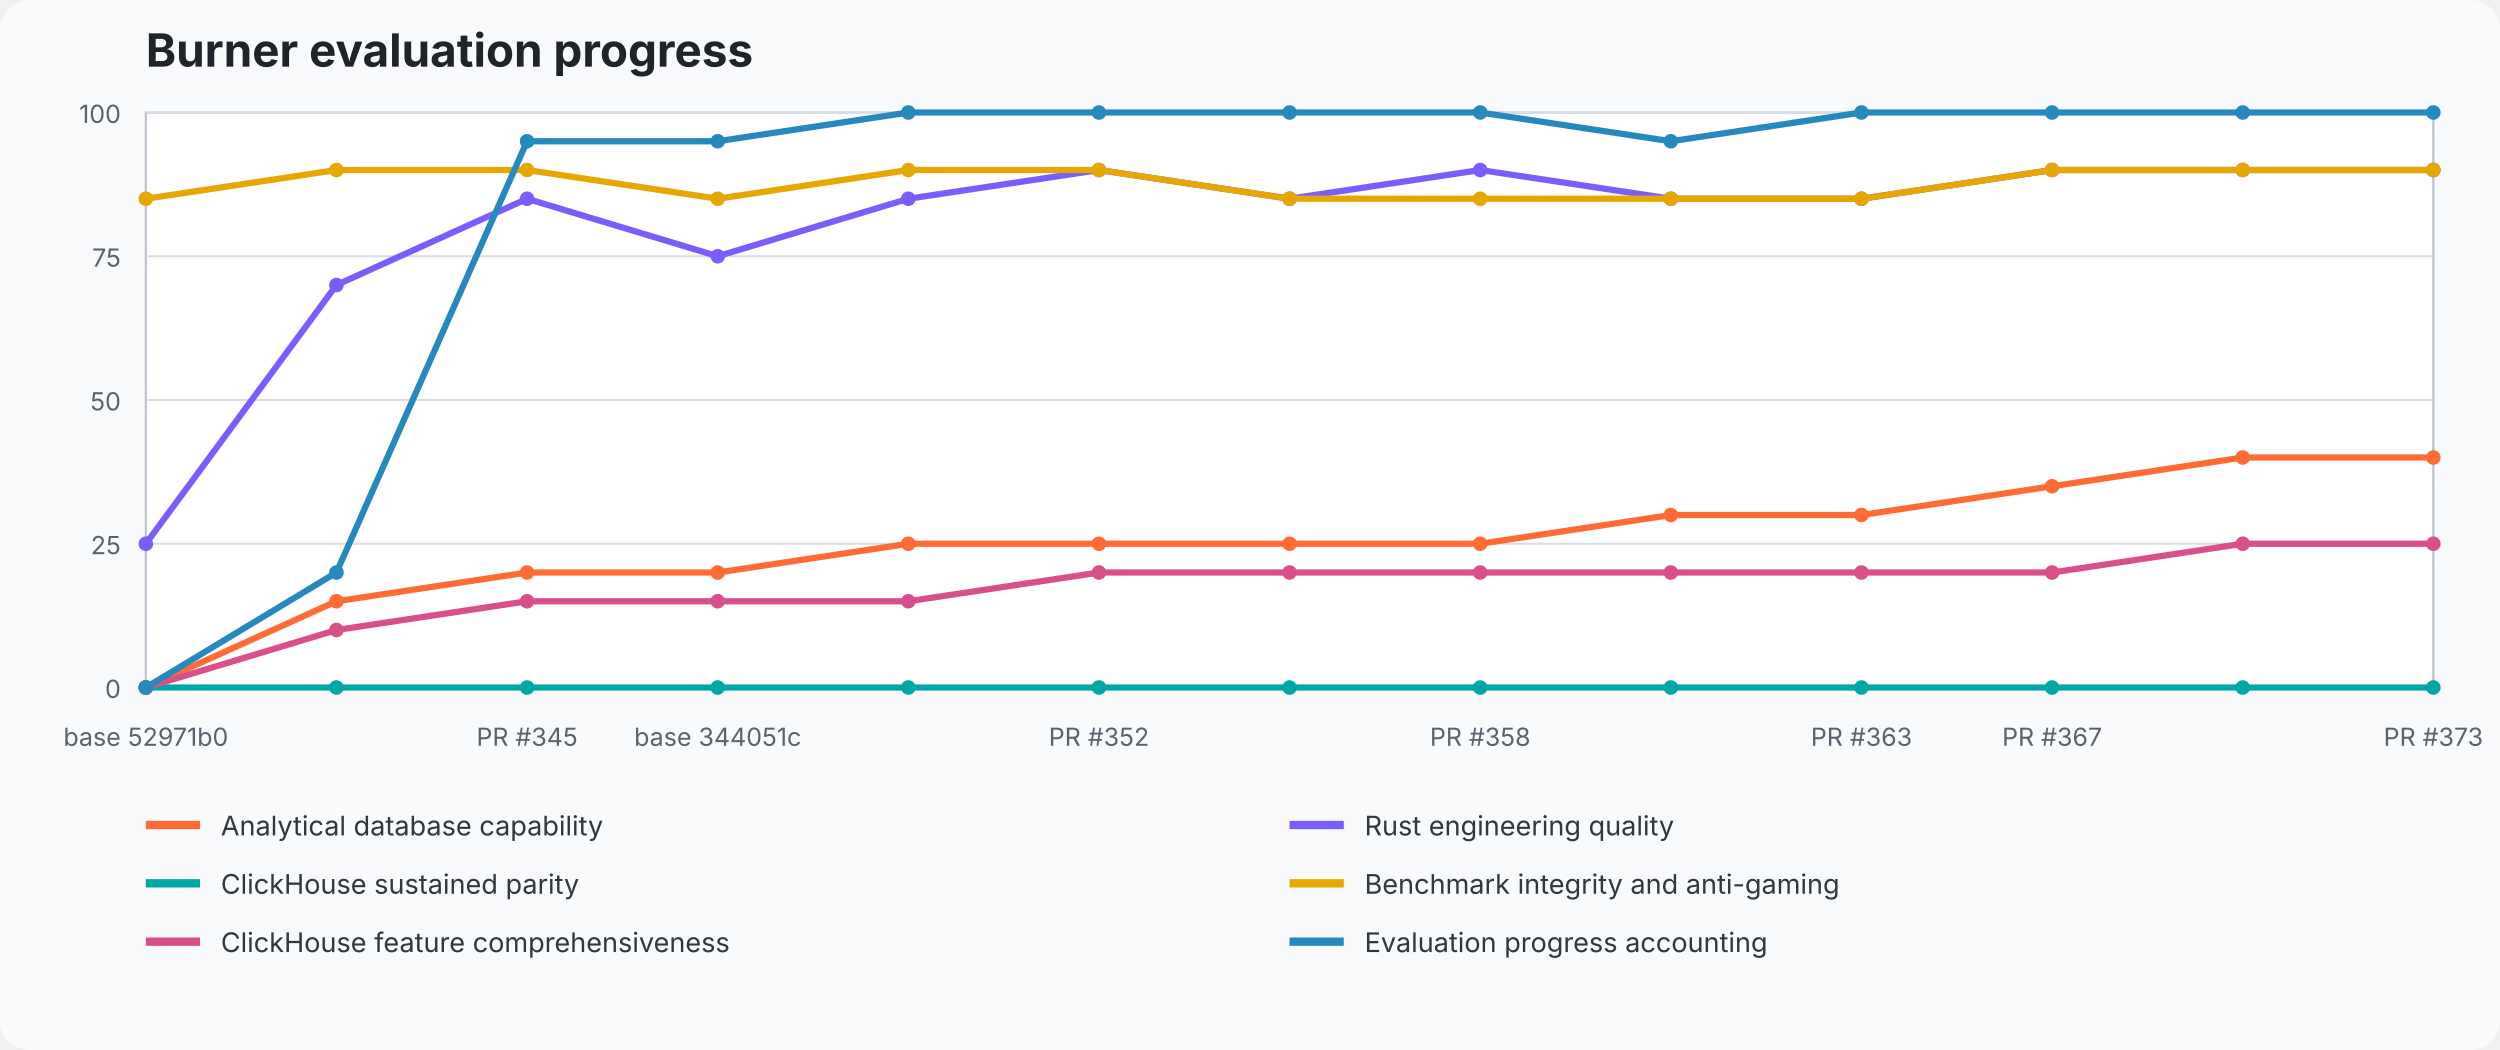
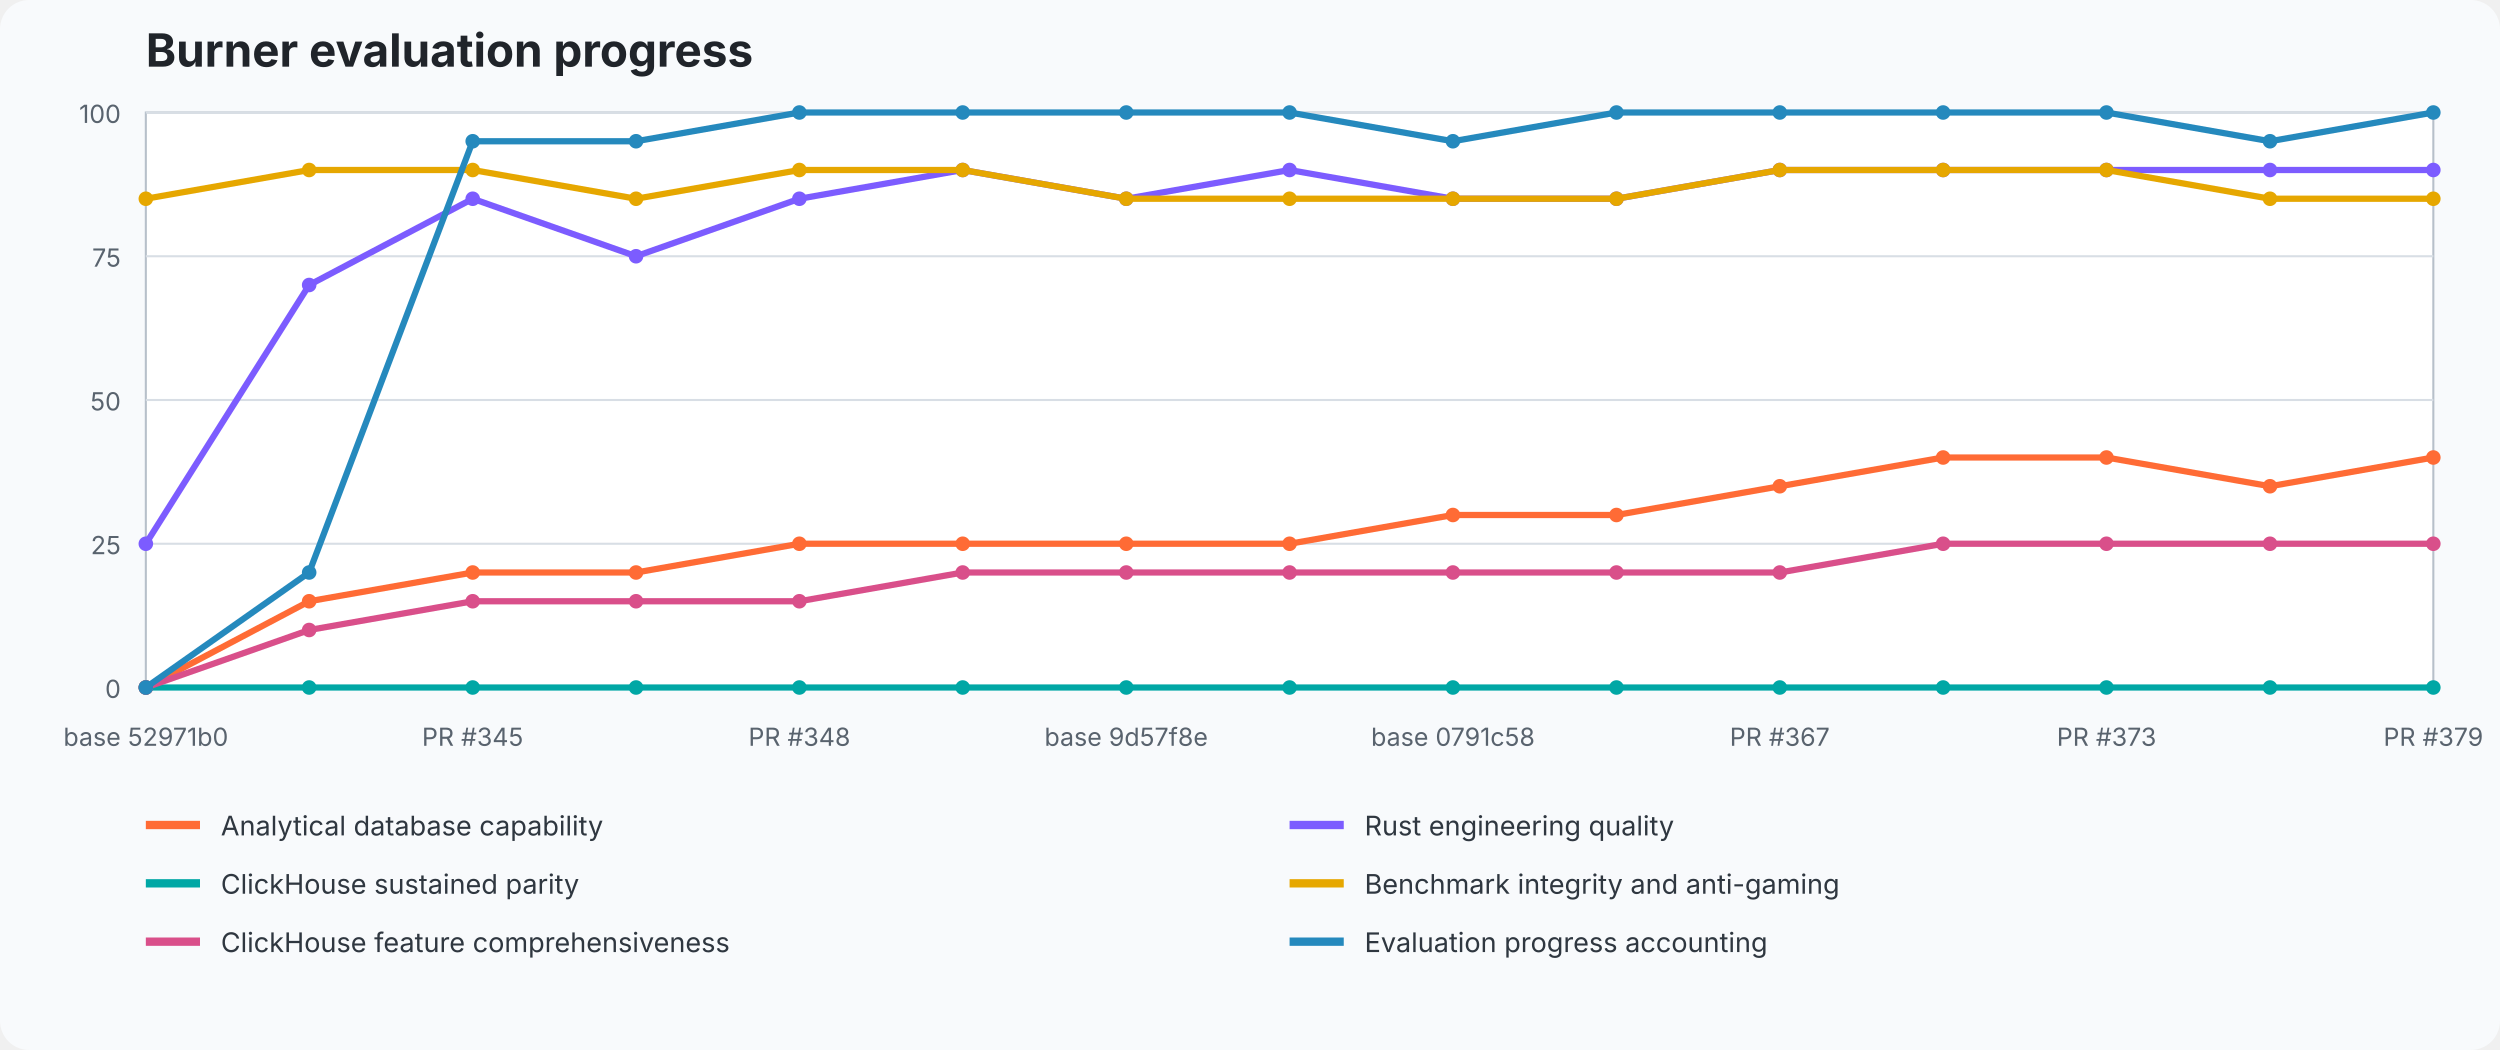
<svg xmlns="http://www.w3.org/2000/svg" width="1200" height="504" viewBox="0 0 1200 504" role="img" aria-labelledby="title desc">
  <style>text{font-family:ui-sans-serif,system-ui,-apple-system,BlinkMacSystemFont,"Segoe UI",sans-serif}.title{font-size:22px;font-weight:700;fill:#20242a}.axis{font-size:12px;fill:#59636e}.legend{font-size:13px;fill:#2f3740}.grid{stroke:#d8dee5;stroke-width:1}.plot{fill:#fff;stroke:#b7c0ca}</style>
  <rect width="100%" height="100%" fill="#f8fafc" rx="14" />
  <text x="70" y="32" class="title">Burner evaluation progress</text>
  <rect x="70" y="54" width="1098" height="276" class="plot" />
  <line x1="70" y1="330" x2="1168" y2="330" class="grid" />
  <text x="58" y="335" text-anchor="end" class="axis">0</text>
  <line x1="70" y1="261" x2="1168" y2="261" class="grid" />
  <text x="58" y="266" text-anchor="end" class="axis">25</text>
  <line x1="70" y1="192" x2="1168" y2="192" class="grid" />
  <text x="58" y="197" text-anchor="end" class="axis">50</text>
  <line x1="70" y1="123" x2="1168" y2="123" class="grid" />
  <text x="58" y="128" text-anchor="end" class="axis">75</text>
  <line x1="70" y1="54" x2="1168" y2="54" class="grid" />
  <text x="58" y="59" text-anchor="end" class="axis">100</text>
-   <polyline points="70.0,330.0 161.5,288.6 253.0,274.8 344.5,274.8 436.0,261.0 527.5,261.0 619.0,261.0 710.5,261.0 802.0,247.2 893.5,247.2 985.0,233.4 1076.5,219.6 1168.0,219.6" fill="none" stroke="#ff6b35" stroke-width="3" stroke-linejoin="round" stroke-linecap="round" />
+   <polyline points="70.0,330.0 148.4,288.6 226.9,274.8 305.3,274.8 383.7,261.0 462.1,261.0 540.6,261.0 619.0,261.0 697.4,247.2 775.9,247.2 854.3,233.4 932.7,219.6 1011.1,219.6 1089.6,233.4 1168.0,219.6" fill="none" stroke="#ff6b35" stroke-width="3" stroke-linejoin="round" stroke-linecap="round" />
  <circle cx="70.0" cy="330.0" r="3.5" fill="#ff6b35" />
-   <circle cx="161.5" cy="288.6" r="3.5" fill="#ff6b35" />
-   <circle cx="253.0" cy="274.8" r="3.5" fill="#ff6b35" />
-   <circle cx="344.5" cy="274.8" r="3.5" fill="#ff6b35" />
-   <circle cx="436.0" cy="261.0" r="3.5" fill="#ff6b35" />
-   <circle cx="527.5" cy="261.0" r="3.5" fill="#ff6b35" />
+   <circle cx="148.4" cy="288.6" r="3.5" fill="#ff6b35" />
+   <circle cx="226.9" cy="274.8" r="3.5" fill="#ff6b35" />
+   <circle cx="305.3" cy="274.8" r="3.5" fill="#ff6b35" />
+   <circle cx="383.7" cy="261.0" r="3.5" fill="#ff6b35" />
+   <circle cx="462.1" cy="261.0" r="3.5" fill="#ff6b35" />
+   <circle cx="540.6" cy="261.0" r="3.5" fill="#ff6b35" />
  <circle cx="619.0" cy="261.0" r="3.5" fill="#ff6b35" />
-   <circle cx="710.5" cy="261.0" r="3.5" fill="#ff6b35" />
-   <circle cx="802.0" cy="247.2" r="3.5" fill="#ff6b35" />
-   <circle cx="893.5" cy="247.2" r="3.5" fill="#ff6b35" />
-   <circle cx="985.0" cy="233.4" r="3.5" fill="#ff6b35" />
-   <circle cx="1076.5" cy="219.6" r="3.5" fill="#ff6b35" />
+   <circle cx="697.4" cy="247.2" r="3.5" fill="#ff6b35" />
+   <circle cx="775.9" cy="247.2" r="3.5" fill="#ff6b35" />
+   <circle cx="854.3" cy="233.4" r="3.5" fill="#ff6b35" />
+   <circle cx="932.7" cy="219.6" r="3.5" fill="#ff6b35" />
+   <circle cx="1011.1" cy="219.6" r="3.5" fill="#ff6b35" />
+   <circle cx="1089.6" cy="233.4" r="3.5" fill="#ff6b35" />
  <circle cx="1168.0" cy="219.6" r="3.5" fill="#ff6b35" />
-   <polyline points="70.0,261.0 161.5,136.8 253.0,95.4 344.5,123.0 436.0,95.4 527.5,81.6 619.0,95.4 710.5,81.6 802.0,95.4 893.5,95.4 985.0,81.6 1076.5,81.6 1168.0,81.6" fill="none" stroke="#7c5cff" stroke-width="3" stroke-linejoin="round" stroke-linecap="round" />
+   <polyline points="70.0,261.0 148.4,136.8 226.9,95.4 305.3,123.0 383.7,95.4 462.1,81.6 540.6,95.4 619.0,81.6 697.4,95.4 775.9,95.4 854.3,81.6 932.7,81.6 1011.1,81.6 1089.6,81.6 1168.0,81.6" fill="none" stroke="#7c5cff" stroke-width="3" stroke-linejoin="round" stroke-linecap="round" />
  <circle cx="70.0" cy="261.0" r="3.5" fill="#7c5cff" />
-   <circle cx="161.5" cy="136.8" r="3.5" fill="#7c5cff" />
-   <circle cx="253.0" cy="95.4" r="3.5" fill="#7c5cff" />
-   <circle cx="344.5" cy="123.0" r="3.5" fill="#7c5cff" />
-   <circle cx="436.0" cy="95.4" r="3.5" fill="#7c5cff" />
-   <circle cx="527.5" cy="81.6" r="3.5" fill="#7c5cff" />
-   <circle cx="619.0" cy="95.4" r="3.5" fill="#7c5cff" />
-   <circle cx="710.5" cy="81.6" r="3.5" fill="#7c5cff" />
-   <circle cx="802.0" cy="95.4" r="3.5" fill="#7c5cff" />
-   <circle cx="893.5" cy="95.4" r="3.5" fill="#7c5cff" />
-   <circle cx="985.0" cy="81.6" r="3.5" fill="#7c5cff" />
-   <circle cx="1076.5" cy="81.6" r="3.5" fill="#7c5cff" />
+   <circle cx="148.4" cy="136.8" r="3.5" fill="#7c5cff" />
+   <circle cx="226.9" cy="95.4" r="3.5" fill="#7c5cff" />
+   <circle cx="305.3" cy="123.0" r="3.5" fill="#7c5cff" />
+   <circle cx="383.7" cy="95.4" r="3.5" fill="#7c5cff" />
+   <circle cx="462.1" cy="81.6" r="3.5" fill="#7c5cff" />
+   <circle cx="540.6" cy="95.4" r="3.5" fill="#7c5cff" />
+   <circle cx="619.0" cy="81.6" r="3.5" fill="#7c5cff" />
+   <circle cx="697.4" cy="95.4" r="3.5" fill="#7c5cff" />
+   <circle cx="775.9" cy="95.4" r="3.5" fill="#7c5cff" />
+   <circle cx="854.3" cy="81.6" r="3.5" fill="#7c5cff" />
+   <circle cx="932.7" cy="81.6" r="3.5" fill="#7c5cff" />
+   <circle cx="1011.1" cy="81.6" r="3.5" fill="#7c5cff" />
+   <circle cx="1089.6" cy="81.6" r="3.5" fill="#7c5cff" />
  <circle cx="1168.0" cy="81.6" r="3.5" fill="#7c5cff" />
-   <polyline points="70.0,330.0 161.5,330.0 253.0,330.0 344.5,330.0 436.0,330.0 527.5,330.0 619.0,330.0 710.5,330.0 802.0,330.0 893.5,330.0 985.0,330.0 1076.5,330.0 1168.0,330.0" fill="none" stroke="#00a7a5" stroke-width="3" stroke-linejoin="round" stroke-linecap="round" />
+   <polyline points="70.0,330.0 148.4,330.0 226.9,330.0 305.3,330.0 383.7,330.0 462.1,330.0 540.6,330.0 619.0,330.0 697.4,330.0 775.9,330.0 854.3,330.0 932.7,330.0 1011.1,330.0 1089.6,330.0 1168.0,330.0" fill="none" stroke="#00a7a5" stroke-width="3" stroke-linejoin="round" stroke-linecap="round" />
  <circle cx="70.0" cy="330.0" r="3.5" fill="#00a7a5" />
-   <circle cx="161.5" cy="330.0" r="3.5" fill="#00a7a5" />
-   <circle cx="253.0" cy="330.0" r="3.5" fill="#00a7a5" />
-   <circle cx="344.5" cy="330.0" r="3.5" fill="#00a7a5" />
-   <circle cx="436.0" cy="330.0" r="3.5" fill="#00a7a5" />
-   <circle cx="527.5" cy="330.0" r="3.5" fill="#00a7a5" />
+   <circle cx="148.4" cy="330.0" r="3.5" fill="#00a7a5" />
+   <circle cx="226.9" cy="330.0" r="3.5" fill="#00a7a5" />
+   <circle cx="305.3" cy="330.0" r="3.5" fill="#00a7a5" />
+   <circle cx="383.7" cy="330.0" r="3.5" fill="#00a7a5" />
+   <circle cx="462.1" cy="330.0" r="3.5" fill="#00a7a5" />
+   <circle cx="540.6" cy="330.0" r="3.5" fill="#00a7a5" />
  <circle cx="619.0" cy="330.0" r="3.5" fill="#00a7a5" />
-   <circle cx="710.5" cy="330.0" r="3.5" fill="#00a7a5" />
-   <circle cx="802.0" cy="330.0" r="3.5" fill="#00a7a5" />
-   <circle cx="893.5" cy="330.0" r="3.5" fill="#00a7a5" />
-   <circle cx="985.0" cy="330.0" r="3.5" fill="#00a7a5" />
-   <circle cx="1076.5" cy="330.0" r="3.5" fill="#00a7a5" />
+   <circle cx="697.4" cy="330.0" r="3.5" fill="#00a7a5" />
+   <circle cx="775.9" cy="330.0" r="3.5" fill="#00a7a5" />
+   <circle cx="854.3" cy="330.0" r="3.5" fill="#00a7a5" />
+   <circle cx="932.7" cy="330.0" r="3.5" fill="#00a7a5" />
+   <circle cx="1011.1" cy="330.0" r="3.5" fill="#00a7a5" />
+   <circle cx="1089.6" cy="330.0" r="3.5" fill="#00a7a5" />
  <circle cx="1168.0" cy="330.0" r="3.5" fill="#00a7a5" />
-   <polyline points="70.0,95.4 161.5,81.6 253.0,81.6 344.5,95.4 436.0,81.6 527.5,81.6 619.0,95.4 710.5,95.4 802.0,95.4 893.5,95.4 985.0,81.6 1076.5,81.6 1168.0,81.6" fill="none" stroke="#e6a700" stroke-width="3" stroke-linejoin="round" stroke-linecap="round" />
+   <polyline points="70.0,95.4 148.4,81.6 226.9,81.6 305.3,95.4 383.7,81.6 462.1,81.6 540.6,95.4 619.0,95.4 697.4,95.4 775.9,95.4 854.3,81.6 932.7,81.6 1011.1,81.6 1089.6,95.4 1168.0,95.4" fill="none" stroke="#e6a700" stroke-width="3" stroke-linejoin="round" stroke-linecap="round" />
  <circle cx="70.0" cy="95.4" r="3.5" fill="#e6a700" />
-   <circle cx="161.5" cy="81.6" r="3.5" fill="#e6a700" />
-   <circle cx="253.0" cy="81.6" r="3.5" fill="#e6a700" />
-   <circle cx="344.5" cy="95.4" r="3.5" fill="#e6a700" />
-   <circle cx="436.0" cy="81.6" r="3.5" fill="#e6a700" />
-   <circle cx="527.5" cy="81.6" r="3.5" fill="#e6a700" />
+   <circle cx="148.4" cy="81.6" r="3.5" fill="#e6a700" />
+   <circle cx="226.9" cy="81.6" r="3.5" fill="#e6a700" />
+   <circle cx="305.3" cy="95.4" r="3.5" fill="#e6a700" />
+   <circle cx="383.7" cy="81.6" r="3.5" fill="#e6a700" />
+   <circle cx="462.1" cy="81.6" r="3.5" fill="#e6a700" />
+   <circle cx="540.6" cy="95.4" r="3.5" fill="#e6a700" />
  <circle cx="619.0" cy="95.4" r="3.5" fill="#e6a700" />
-   <circle cx="710.5" cy="95.4" r="3.5" fill="#e6a700" />
-   <circle cx="802.0" cy="95.4" r="3.5" fill="#e6a700" />
-   <circle cx="893.5" cy="95.4" r="3.5" fill="#e6a700" />
-   <circle cx="985.0" cy="81.6" r="3.5" fill="#e6a700" />
-   <circle cx="1076.5" cy="81.6" r="3.5" fill="#e6a700" />
-   <circle cx="1168.0" cy="81.6" r="3.5" fill="#e6a700" />
-   <polyline points="70.0,330.0 161.5,302.4 253.0,288.6 344.5,288.6 436.0,288.6 527.5,274.8 619.0,274.8 710.5,274.8 802.0,274.8 893.5,274.8 985.0,274.8 1076.5,261.0 1168.0,261.0" fill="none" stroke="#d94f8a" stroke-width="3" stroke-linejoin="round" stroke-linecap="round" />
+   <circle cx="697.4" cy="95.4" r="3.5" fill="#e6a700" />
+   <circle cx="775.9" cy="95.4" r="3.5" fill="#e6a700" />
+   <circle cx="854.3" cy="81.6" r="3.5" fill="#e6a700" />
+   <circle cx="932.7" cy="81.6" r="3.5" fill="#e6a700" />
+   <circle cx="1011.1" cy="81.6" r="3.5" fill="#e6a700" />
+   <circle cx="1089.6" cy="95.4" r="3.5" fill="#e6a700" />
+   <circle cx="1168.0" cy="95.4" r="3.5" fill="#e6a700" />
+   <polyline points="70.0,330.0 148.4,302.4 226.9,288.6 305.3,288.6 383.7,288.6 462.1,274.8 540.6,274.8 619.0,274.8 697.4,274.8 775.9,274.8 854.3,274.8 932.7,261.0 1011.1,261.0 1089.6,261.0 1168.0,261.0" fill="none" stroke="#d94f8a" stroke-width="3" stroke-linejoin="round" stroke-linecap="round" />
  <circle cx="70.0" cy="330.0" r="3.5" fill="#d94f8a" />
-   <circle cx="161.5" cy="302.4" r="3.5" fill="#d94f8a" />
-   <circle cx="253.0" cy="288.6" r="3.5" fill="#d94f8a" />
-   <circle cx="344.5" cy="288.6" r="3.5" fill="#d94f8a" />
-   <circle cx="436.0" cy="288.6" r="3.5" fill="#d94f8a" />
-   <circle cx="527.5" cy="274.8" r="3.5" fill="#d94f8a" />
+   <circle cx="148.4" cy="302.4" r="3.5" fill="#d94f8a" />
+   <circle cx="226.9" cy="288.6" r="3.5" fill="#d94f8a" />
+   <circle cx="305.3" cy="288.6" r="3.5" fill="#d94f8a" />
+   <circle cx="383.7" cy="288.6" r="3.5" fill="#d94f8a" />
+   <circle cx="462.1" cy="274.8" r="3.5" fill="#d94f8a" />
+   <circle cx="540.6" cy="274.8" r="3.5" fill="#d94f8a" />
  <circle cx="619.0" cy="274.8" r="3.5" fill="#d94f8a" />
-   <circle cx="710.5" cy="274.8" r="3.5" fill="#d94f8a" />
-   <circle cx="802.0" cy="274.8" r="3.5" fill="#d94f8a" />
-   <circle cx="893.5" cy="274.8" r="3.5" fill="#d94f8a" />
-   <circle cx="985.0" cy="274.8" r="3.5" fill="#d94f8a" />
-   <circle cx="1076.5" cy="261.0" r="3.5" fill="#d94f8a" />
+   <circle cx="697.4" cy="274.8" r="3.5" fill="#d94f8a" />
+   <circle cx="775.9" cy="274.8" r="3.5" fill="#d94f8a" />
+   <circle cx="854.3" cy="274.8" r="3.5" fill="#d94f8a" />
+   <circle cx="932.7" cy="261.0" r="3.5" fill="#d94f8a" />
+   <circle cx="1011.1" cy="261.0" r="3.5" fill="#d94f8a" />
+   <circle cx="1089.6" cy="261.0" r="3.5" fill="#d94f8a" />
  <circle cx="1168.0" cy="261.0" r="3.5" fill="#d94f8a" />
-   <polyline points="70.0,330.0 161.5,274.8 253.0,67.8 344.5,67.8 436.0,54.0 527.5,54.0 619.0,54.0 710.5,54.0 802.0,67.8 893.5,54.0 985.0,54.0 1076.5,54.0 1168.0,54.0" fill="none" stroke="#2589bd" stroke-width="3" stroke-linejoin="round" stroke-linecap="round" />
+   <polyline points="70.0,330.0 148.4,274.8 226.9,67.8 305.3,67.8 383.7,54.0 462.1,54.0 540.6,54.0 619.0,54.0 697.4,67.8 775.9,54.0 854.3,54.0 932.7,54.0 1011.1,54.0 1089.6,67.8 1168.0,54.0" fill="none" stroke="#2589bd" stroke-width="3" stroke-linejoin="round" stroke-linecap="round" />
  <circle cx="70.0" cy="330.0" r="3.5" fill="#2589bd" />
-   <circle cx="161.5" cy="274.8" r="3.5" fill="#2589bd" />
-   <circle cx="253.0" cy="67.8" r="3.5" fill="#2589bd" />
-   <circle cx="344.5" cy="67.8" r="3.5" fill="#2589bd" />
-   <circle cx="436.0" cy="54.0" r="3.5" fill="#2589bd" />
-   <circle cx="527.5" cy="54.0" r="3.5" fill="#2589bd" />
+   <circle cx="148.4" cy="274.8" r="3.5" fill="#2589bd" />
+   <circle cx="226.9" cy="67.8" r="3.5" fill="#2589bd" />
+   <circle cx="305.3" cy="67.8" r="3.5" fill="#2589bd" />
+   <circle cx="383.7" cy="54.0" r="3.5" fill="#2589bd" />
+   <circle cx="462.1" cy="54.0" r="3.5" fill="#2589bd" />
+   <circle cx="540.6" cy="54.0" r="3.5" fill="#2589bd" />
  <circle cx="619.0" cy="54.0" r="3.5" fill="#2589bd" />
-   <circle cx="710.5" cy="54.0" r="3.5" fill="#2589bd" />
-   <circle cx="802.0" cy="67.8" r="3.5" fill="#2589bd" />
-   <circle cx="893.5" cy="54.0" r="3.5" fill="#2589bd" />
-   <circle cx="985.0" cy="54.0" r="3.5" fill="#2589bd" />
-   <circle cx="1076.5" cy="54.0" r="3.5" fill="#2589bd" />
+   <circle cx="697.4" cy="67.8" r="3.5" fill="#2589bd" />
+   <circle cx="775.9" cy="54.0" r="3.5" fill="#2589bd" />
+   <circle cx="854.3" cy="54.0" r="3.5" fill="#2589bd" />
+   <circle cx="932.7" cy="54.0" r="3.5" fill="#2589bd" />
+   <circle cx="1011.1" cy="54.0" r="3.5" fill="#2589bd" />
+   <circle cx="1089.6" cy="67.8" r="3.5" fill="#2589bd" />
  <circle cx="1168.0" cy="54.0" r="3.5" fill="#2589bd" />
  <text x="70" y="358" text-anchor="middle" class="axis">base 52971b0</text>
-   <text x="253" y="358" text-anchor="middle" class="axis">PR #345</text>
-   <text x="344.5" y="358" text-anchor="middle" class="axis">base 344051c</text>
-   <text x="527.5" y="358" text-anchor="middle" class="axis">PR #352</text>
-   <text x="710.5" y="358" text-anchor="middle" class="axis">PR #358</text>
-   <text x="893.5" y="358" text-anchor="middle" class="axis">PR #363</text>
-   <text x="985" y="358" text-anchor="middle" class="axis">PR #367</text>
-   <text x="1168" y="358" text-anchor="middle" class="axis">PR #373</text>
+   <text x="226.857" y="358" text-anchor="middle" class="axis">PR #345</text>
+   <text x="383.714" y="358" text-anchor="middle" class="axis">PR #348</text>
+   <text x="540.571" y="358" text-anchor="middle" class="axis">base 9d57f8e</text>
+   <text x="697.429" y="358" text-anchor="middle" class="axis">base 0791c58</text>
+   <text x="854.286" y="358" text-anchor="middle" class="axis">PR #367</text>
+   <text x="1011.143" y="358" text-anchor="middle" class="axis">PR #373</text>
+   <text x="1168" y="358" text-anchor="middle" class="axis">PR #379</text>
  <line x1="70" y1="396" x2="96" y2="396" stroke="#ff6b35" stroke-width="4" />
  <text x="106" y="401" class="legend">Analytical database capability</text>
  <line x1="619" y1="396" x2="645" y2="396" stroke="#7c5cff" stroke-width="4" />
  <text x="655" y="401" class="legend">Rust engineering quality</text>
  <line x1="70" y1="424" x2="96" y2="424" stroke="#00a7a5" stroke-width="4" />
  <text x="106" y="429" class="legend">ClickHouse sustained parity</text>
  <line x1="619" y1="424" x2="645" y2="424" stroke="#e6a700" stroke-width="4" />
  <text x="655" y="429" class="legend">Benchmark integrity and anti-gaming</text>
  <line x1="70" y1="452" x2="96" y2="452" stroke="#d94f8a" stroke-width="4" />
  <text x="106" y="457" class="legend">ClickHouse feature comprehensiveness</text>
  <line x1="619" y1="452" x2="645" y2="452" stroke="#2589bd" stroke-width="4" />
  <text x="655" y="457" class="legend">Evaluation progress accounting</text>
</svg>
